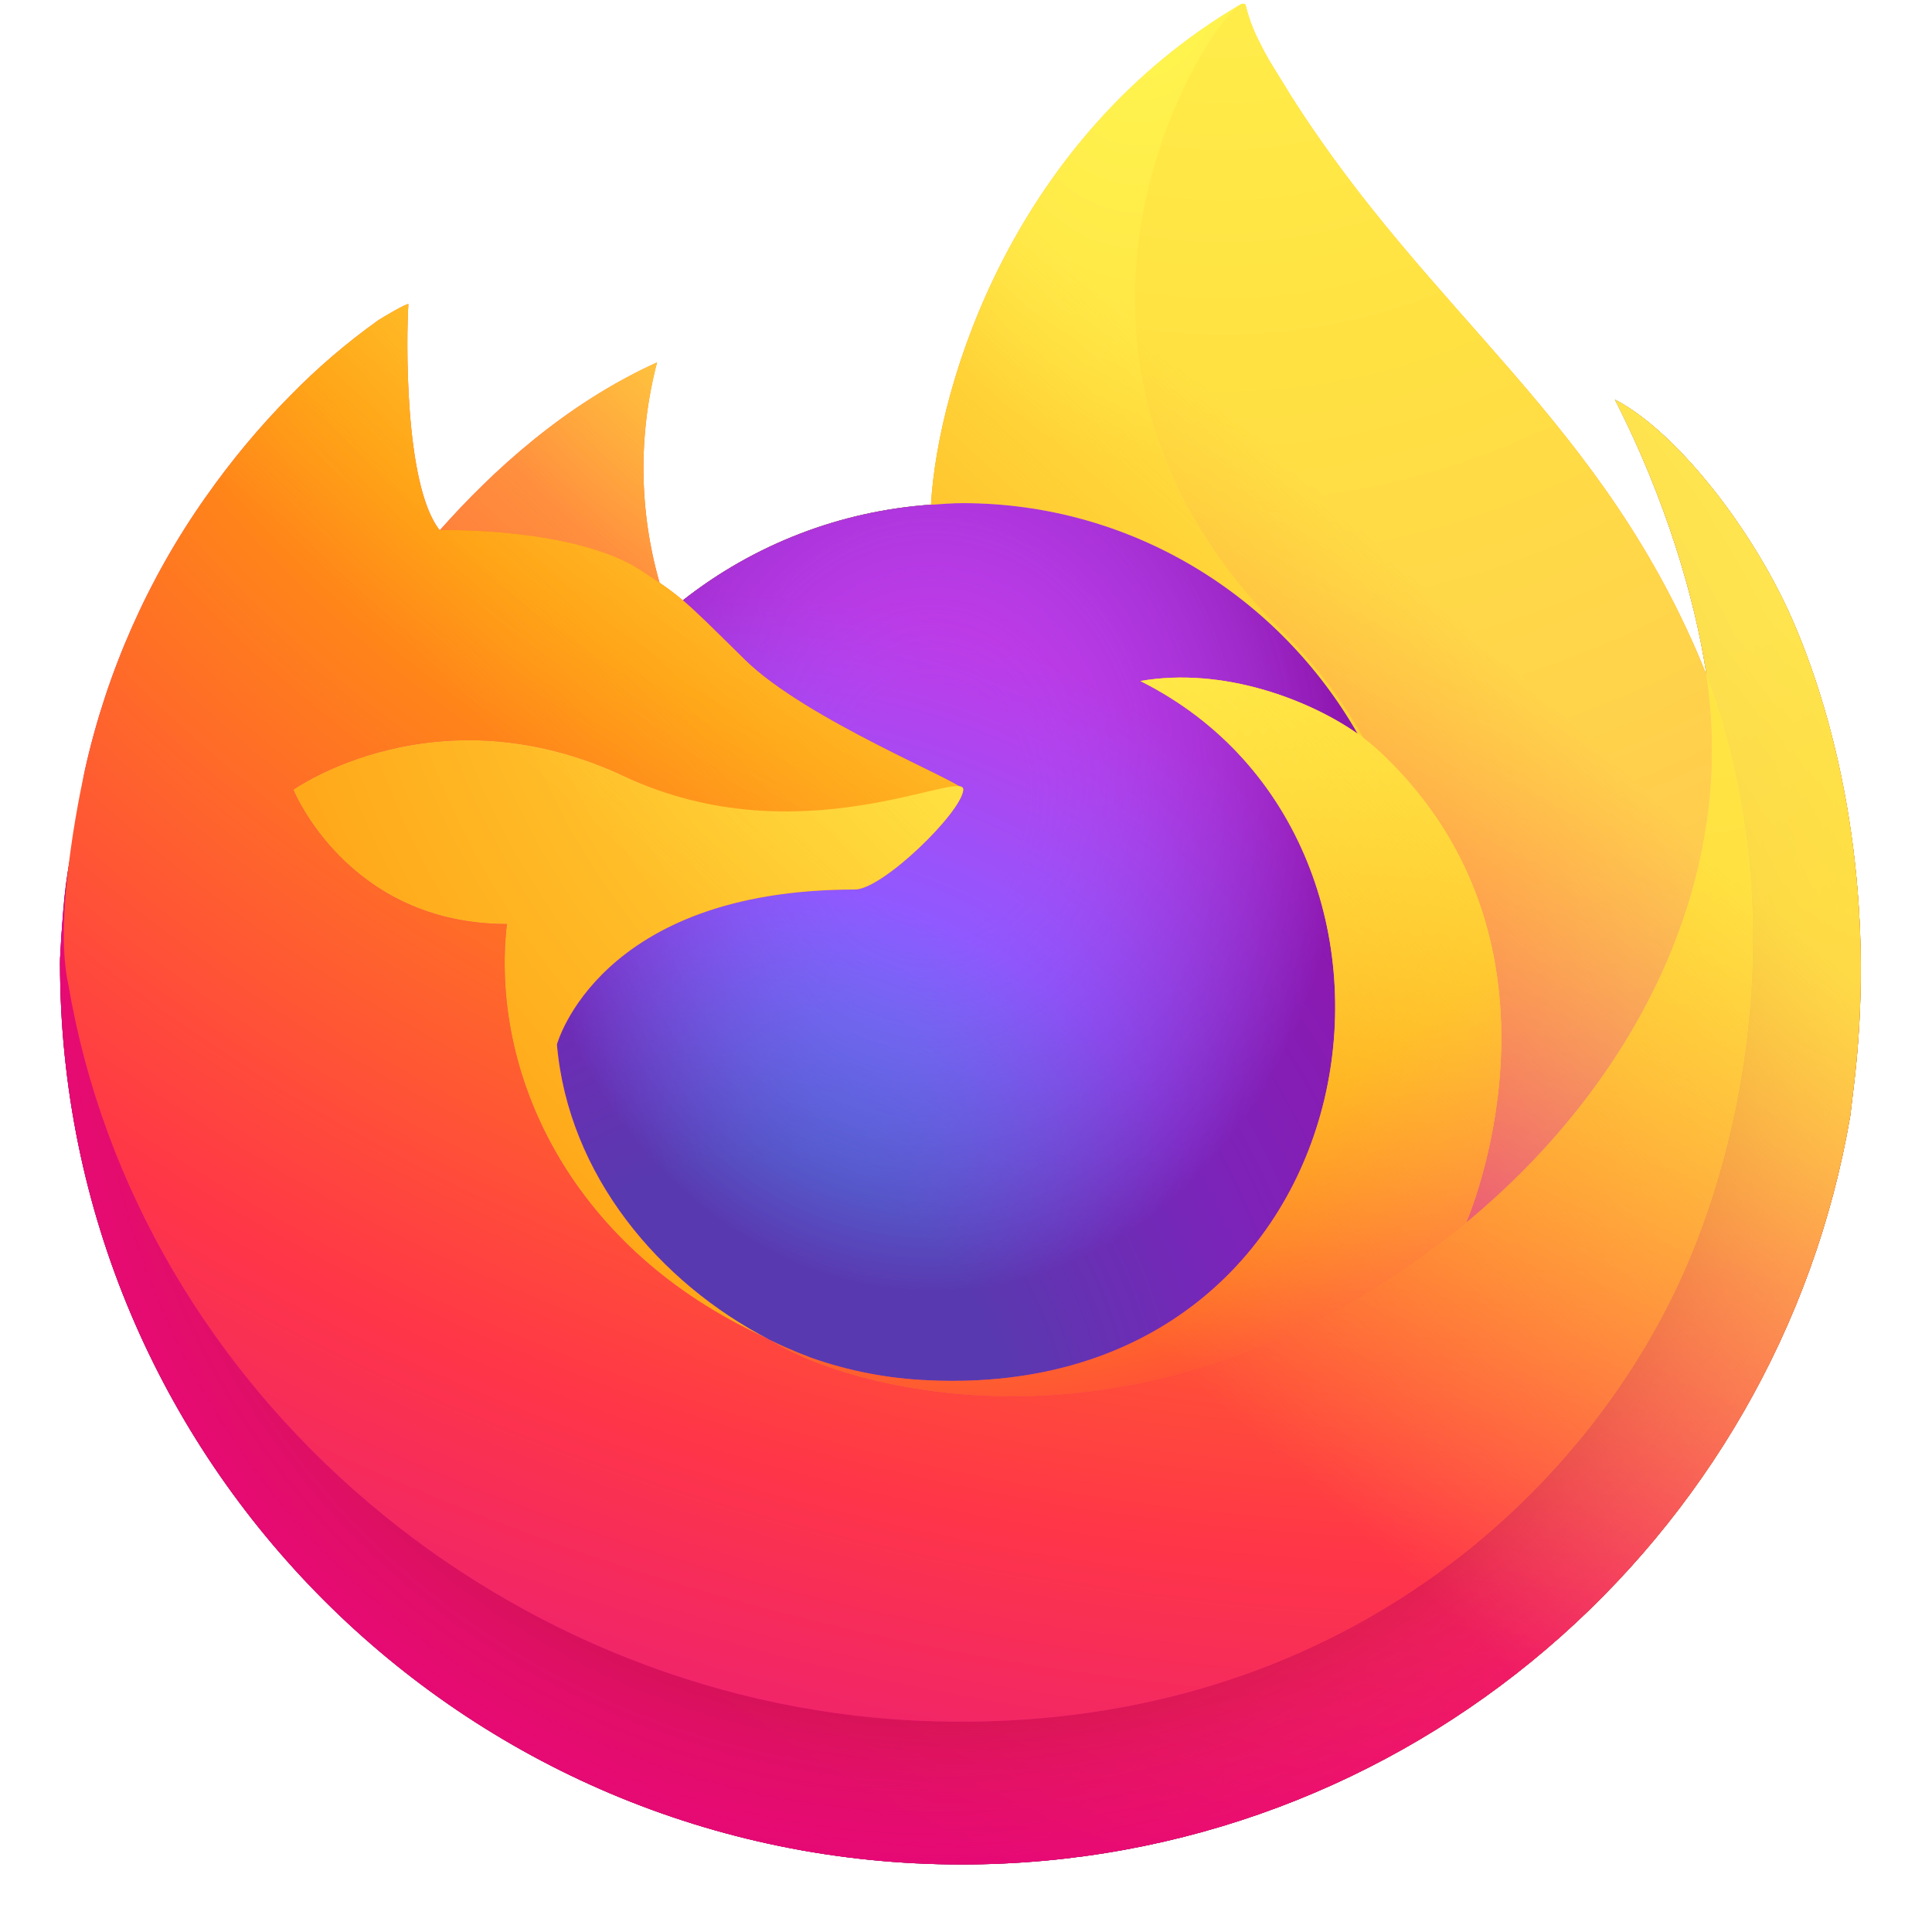
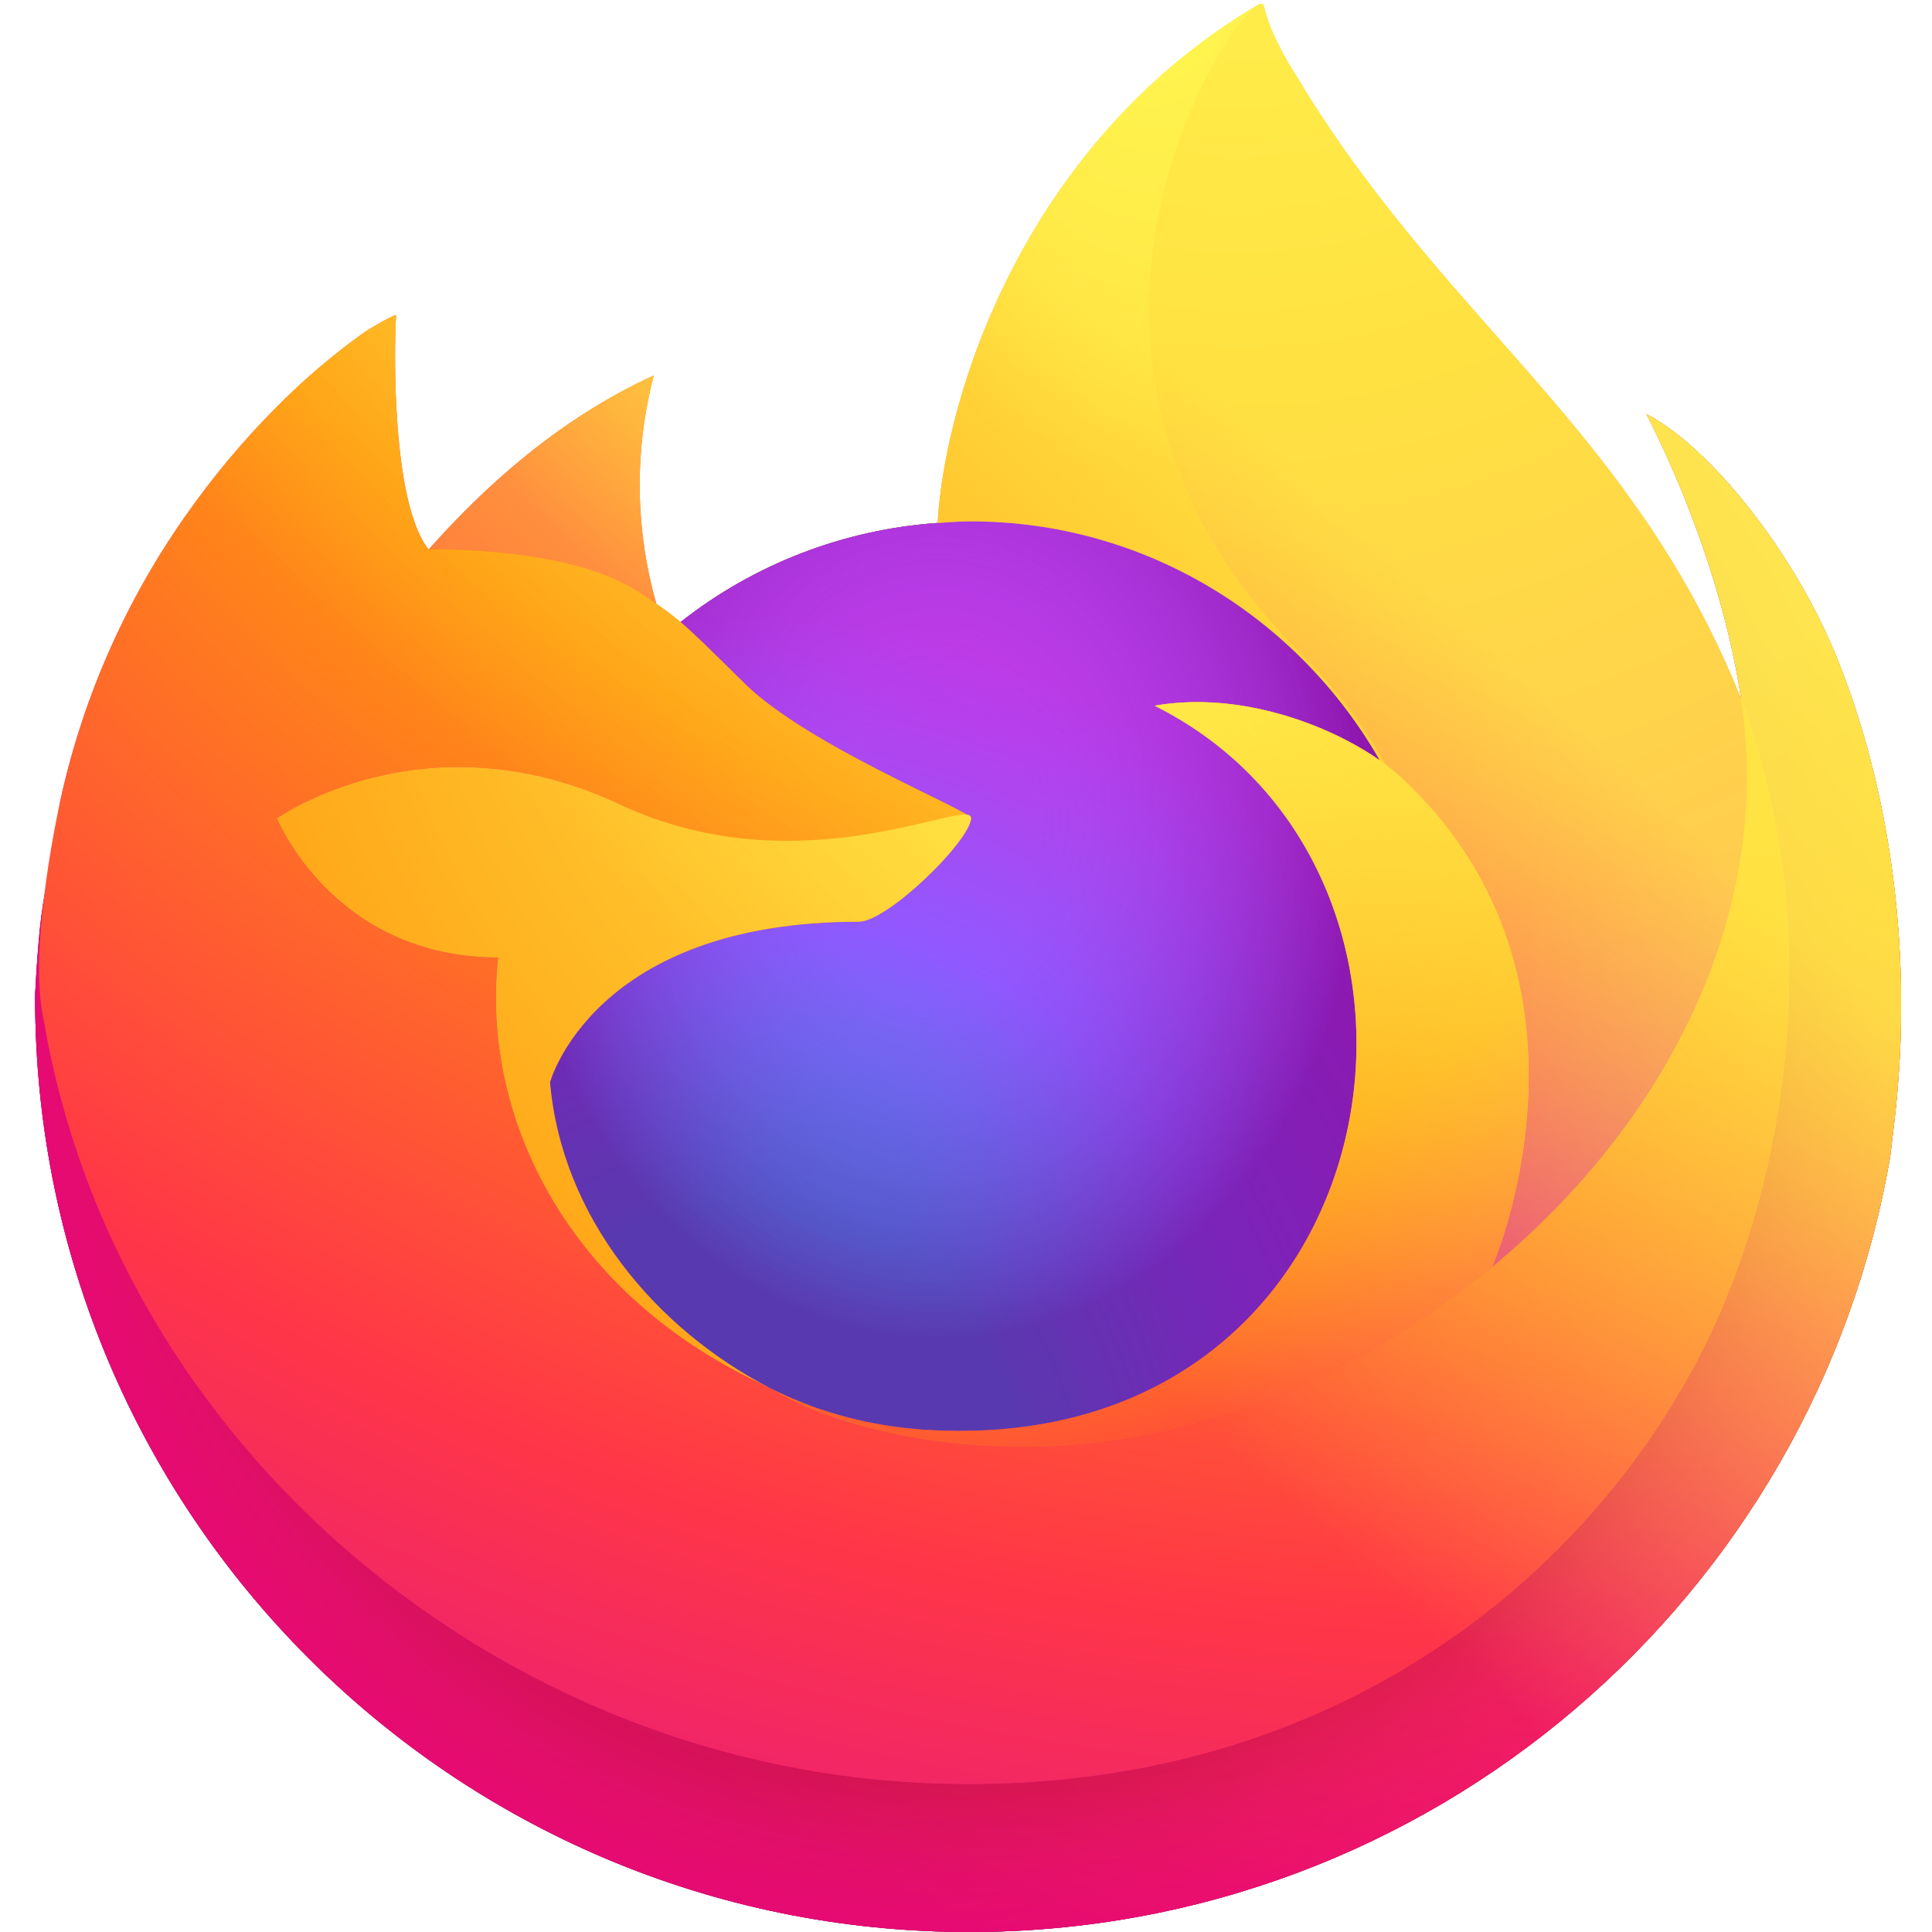
- <svg xmlns="http://www.w3.org/2000/svg" xmlns:xlink="http://www.w3.org/1999/xlink" viewBox="0 0 51500 51500">
+ <svg xmlns="http://www.w3.org/2000/svg" xmlns:xlink="http://www.w3.org/1999/xlink" viewBox="696 0 49700 49700">
  <radialGradient id="b" cx="87.4%" cy="-12.9%" r="128%" gradientTransform="matrix(.8 0 0 1 .18 .13)">
    <stop offset=".13" stop-color="#ffbd4f" />
    <stop offset=".28" stop-color="#ff980e" />
    <stop offset=".47" stop-color="#ff3750" />
    <stop offset=".78" stop-color="#eb0878" />
    <stop offset=".86" stop-color="#e50080" />
  </radialGradient>
  <radialGradient id="d" cx="49%" cy="40%" r="128%" gradientTransform="matrix(.82 0 0 1 .09 0)">
    <stop offset=".3" stop-color="#960e18" />
    <stop offset=".35" stop-color="#b11927" stop-opacity=".74" />
    <stop offset=".43" stop-color="#db293d" stop-opacity=".34" />
    <stop offset=".5" stop-color="#f5334b" stop-opacity=".1" />
    <stop offset=".53" stop-color="#ff3750" stop-opacity="0" />
  </radialGradient>
  <radialGradient id="e" cx="48%" cy="-12%" r="140%">
    <stop offset=".13" stop-color="#fff44f" />
    <stop offset=".53" stop-color="#ff980e" />
  </radialGradient>
  <radialGradient id="f" cx="22.76%" cy="110.11%" r="100%">
    <stop offset=".35" stop-color="#3a8ee6" />
    <stop offset=".67" stop-color="#9059ff" />
    <stop offset="1" stop-color="#c139e6" />
  </radialGradient>
  <radialGradient id="h" cx="52%" cy="33%" r="59%" gradientTransform="scale(.9 1)">
    <stop offset=".21" stop-color="#9059ff" stop-opacity="0" />
    <stop offset=".97" stop-color="#6e008b" stop-opacity=".6" />
  </radialGradient>
  <radialGradient id="i" cx="210%" cy="-100%" r="290%">
    <stop offset=".1" stop-color="#ffe226" />
    <stop offset=".79" stop-color="#ff7139" />
  </radialGradient>
  <radialGradient id="j" cx="84%" cy="-41%" r="180%">
    <stop offset=".11" stop-color="#fff44f" />
    <stop offset=".46" stop-color="#ff980e" />
    <stop offset=".72" stop-color="#ff3647" />
    <stop offset=".9" stop-color="#e31587" />
  </radialGradient>
  <radialGradient id="k" cx="16.1%" cy="-18.6%" r="348.8%" gradientTransform="matrix(.10453 .46743 -.99452 .04913 -.05 -.26)">
    <stop offset="0" stop-color="#fff44f" />
    <stop offset=".3" stop-color="#ff980e" />
    <stop offset=".57" stop-color="#ff3647" />
    <stop offset=".74" stop-color="#e31587" />
  </radialGradient>
  <radialGradient id="l" cx="18.9%" cy="-42.5%" r="238.4%">
    <stop offset=".14" stop-color="#fff44f" />
    <stop offset=".48" stop-color="#ff980e" />
    <stop offset=".66" stop-color="#ff3647" />
    <stop offset=".9" stop-color="#e31587" />
  </radialGradient>
  <radialGradient id="m" cx="159.3%" cy="-44.72%" r="313.1%">
    <stop offset=".09" stop-color="#fff44f" />
    <stop offset=".63" stop-color="#ff980e" />
  </radialGradient>
  <linearGradient id="a" x1="87.25%" x2="9.4%" y1="15.5%" y2="93.1%">
    <stop offset=".05" stop-color="#fff44f" />
    <stop offset=".37" stop-color="#ff980e" />
    <stop offset=".53" stop-color="#ff3647" />
    <stop offset=".7" stop-color="#e31587" />
  </linearGradient>
  <linearGradient id="n" x1="80%" x2="18%" y1="14%" y2="84%">
    <stop offset=".17" stop-color="#fff44f" stop-opacity=".8" />
    <stop offset=".6" stop-color="#fff44f" stop-opacity="0" />
  </linearGradient>
  <path id="c" d="M47870 16735c-1044-2512-3160-5224-4820-6082 1352 2650 2134 5310 2433 7294 0-6 2 5 4 22l4 26c2268 6147 1032 12398-748 16218-2754 5910-9420 11967-19857 11670-11276-318-21210-8683-23064-19643-338-1728 0-2605 170-4008-207 1080-286 1394-390 3315l-2 123c0 13270 10760 24030 24032 24030 11887 0 21756-8630 23690-19963l110-927c477-4120-53-8453-1560-12075z" />
  <path id="g" d="M25677 21050c-40 598-2150 2660-2890 2660-6834 0-7943 4133-7943 4133 303 3480 2726 6348 5660 7865 134 70 270 130 405 193a13277 13277 0 00706 289 10674 10674 0 003127 603c11978 562 14300-14320 5655-18640 2213-385 4510 505 5794 1407-2100-3672-6025-6150-10530-6150-285 0-564 24-844 43a12025 12025 0 00-6614 2549c366 310 780 724 1650 1583 1630 1606 5813 3270 5822 3465z" />
  <path fill="url(#a)" d="M47870 16735c-1044-2512-3160-5224-4820-6082 1352 2650 2134 5310 2433 7294l5 40c-2718-6773-7325-9505-11088-15452l-566-920a7372 7372 0 01-265-497 4370 4370 0 01-359-950 63 63 0 00-55-65 82 82 0 00-45 0l-12 7-17 10 10-14c-6037 3536-8085 10076-8274 13350a12025 12025 0 00-6614 2548 7136 7136 0 00-622-470 11134 11134 0 01-68-5873c-2468 1124-4390 2900-5785 4470h-10c-953-1206-886-5187-832-6018-10-52-710 363-802 425a17507 17507 0 00-2349 2012 21048 21048 0 00-2244 2692l-1 3v-3a20284 20284 0 00-3225 7280l-32 160a39700 39700 0 00-237 1500l-5 52a22907 22907 0 00-390 3316l-1 120c0 13270 10760 24030 24032 24030 11887 0 21756-8630 23690-19963l110-927c477-4120-53-8453-1560-12075zM20170 35545c113 53 220 112 334 164l16 10a12620 12620 0 01-350-174zm5506-14493zm19813-3060l-3-23 4 26z" />
  <use fill="url(#b)" xlink:href="#c" />
  <use fill="url(#d)" xlink:href="#c" />
  <path fill="url(#e)" d="M36192 19560l150 110a13070 13070 0 00-2231-2911C26640 9290 32150 563 33080 120l10-13c-6037 3535-8085 10076-8273 13348 280-20 560-43 844-43 4505 0 8430 2477 10530 6150z" />
  <use fill="url(#f)" xlink:href="#g" />
  <use fill="url(#h)" xlink:href="#g" />
  <path fill="url(#i)" d="M17083 15204a24404 24404 0 01498 330 11134 11134 0 01-67-5874c-2470 1125-4390 2900-5785 4470 115-3 3600-66 5354 1074z" />
  <path fill="url(#j)" d="M1822 26240c1855 10960 11788 19325 23063 19644 10437 296 17104-5762 19858-11670 1780-3820 3016-10070 748-16218v-2l-4-24c-2-17-4-28-4-22l5 40c853 5566-1980 10958-6405 14604l-13 30c-8625 7023-16878 4237-18550 3097a14410 14410 0 01-350-174c-5028-2403-7105-6984-6660-10913-4245 0-5693-3580-5693-3580s3812-2718 8836-355c4653 2190 9023 355 9023 354-10-195-4192-1860-5822-3465-872-860-1285-1272-1652-1583a7136 7136 0 00-622-470 28293 28293 0 00-498-330c-1753-1140-5240-1076-5355-1073h-10c-953-1207-886-5188-832-6020-10-50-710 363-802 426a17507 17507 0 00-2349 2012 21048 21048 0 00-2244 2692l-1 3v-3a20284 20284 0 00-3225 7280c-10 52-865 3784-444 5720z" />
  <path fill="url(#k)" d="M34110 16760a13070 13070 0 012231 2910l360 296c5450 5020 2594 12120 2380 12626 4426-3646 7258-9038 6405-14604-2716-6774-7323-9506-11086-15453l-566-920a7372 7372 0 01-265-497 4370 4370 0 01-359-950 63 63 0 00-55-65 82 82 0 00-45 0l-12 7-17 10c-930 443-6440 9170 1030 16640z" />
  <path fill="url(#l)" d="M36702 19965a4743 4743 0 00-360-295l-150-110c-1283-900-3580-1792-5794-1407 8644 4322 6323 19203-5655 18640a10674 10674 0 01-3127-603 13451 13451 0 01-706-289 9064 9064 0 01-405-193l16 10c1670 1140 9924 3925 18550-3097l13-30c213-506 3068-7606-2380-12626z" />
  <path fill="url(#m)" d="M14844 27844s1110-4133 7943-4133c740 0 2850-2062 2890-2660s-4370 1836-9023-354c-5024-2363-8836 354-8836 354s1448 3580 5693 3580c-445 3930 1632 8510 6660 10913 113 53 218 112 334 164-2935-1517-5358-4384-5660-7865z" />
  <path fill="url(#n)" d="M47870 16735c-1044-2512-3160-5224-4820-6082 1352 2650 2134 5310 2433 7294l5 40c-2718-6773-7325-9505-11088-15452l-566-920a7372 7372 0 01-265-497 4370 4370 0 01-359-950 63 63 0 00-55-65 82 82 0 00-45 0l-12 7-17 10 10-14c-6037 3536-8085 10076-8274 13350 280-20 560-43 845-43 4505 0 8430 2477 10530 6148-1284-900-3580-1792-5795-1407 8644 4322 6323 19203-5655 18640a10674 10674 0 01-3127-603 13451 13451 0 01-706-289 9064 9064 0 01-405-193l17 10a14410 14410 0 01-350-174c112 53 218 112 333 164-2935-1517-5358-4384-5660-7865 0 0 1108-4133 7942-4133 740 0 2850-2062 2890-2660-10-195-4190-1860-5822-3465-870-860-1285-1272-1650-1583a7136 7136 0 00-623-470 11134 11134 0 01-67-5873c-2470 1124-4390 2900-5785 4470h-10c-953-1207-886-5187-832-6020-10-50-710 363-802 426a17507 17507 0 00-2349 2012 21048 21048 0 00-2243 2692l-1 3v-3a20284 20284 0 00-3225 7280l-32 160a39787 39787 0 00-277 1515c-2 18 2-17 0 0a27956 27956 0 00-355 3353l-3 122c0 13270 10760 24030 24032 24030 11887 0 21756-8630 23690-19963l110-927c477-4120-53-8453-1560-12075zm-2384 1234l4 26v-2l-4-24z" />
</svg>
